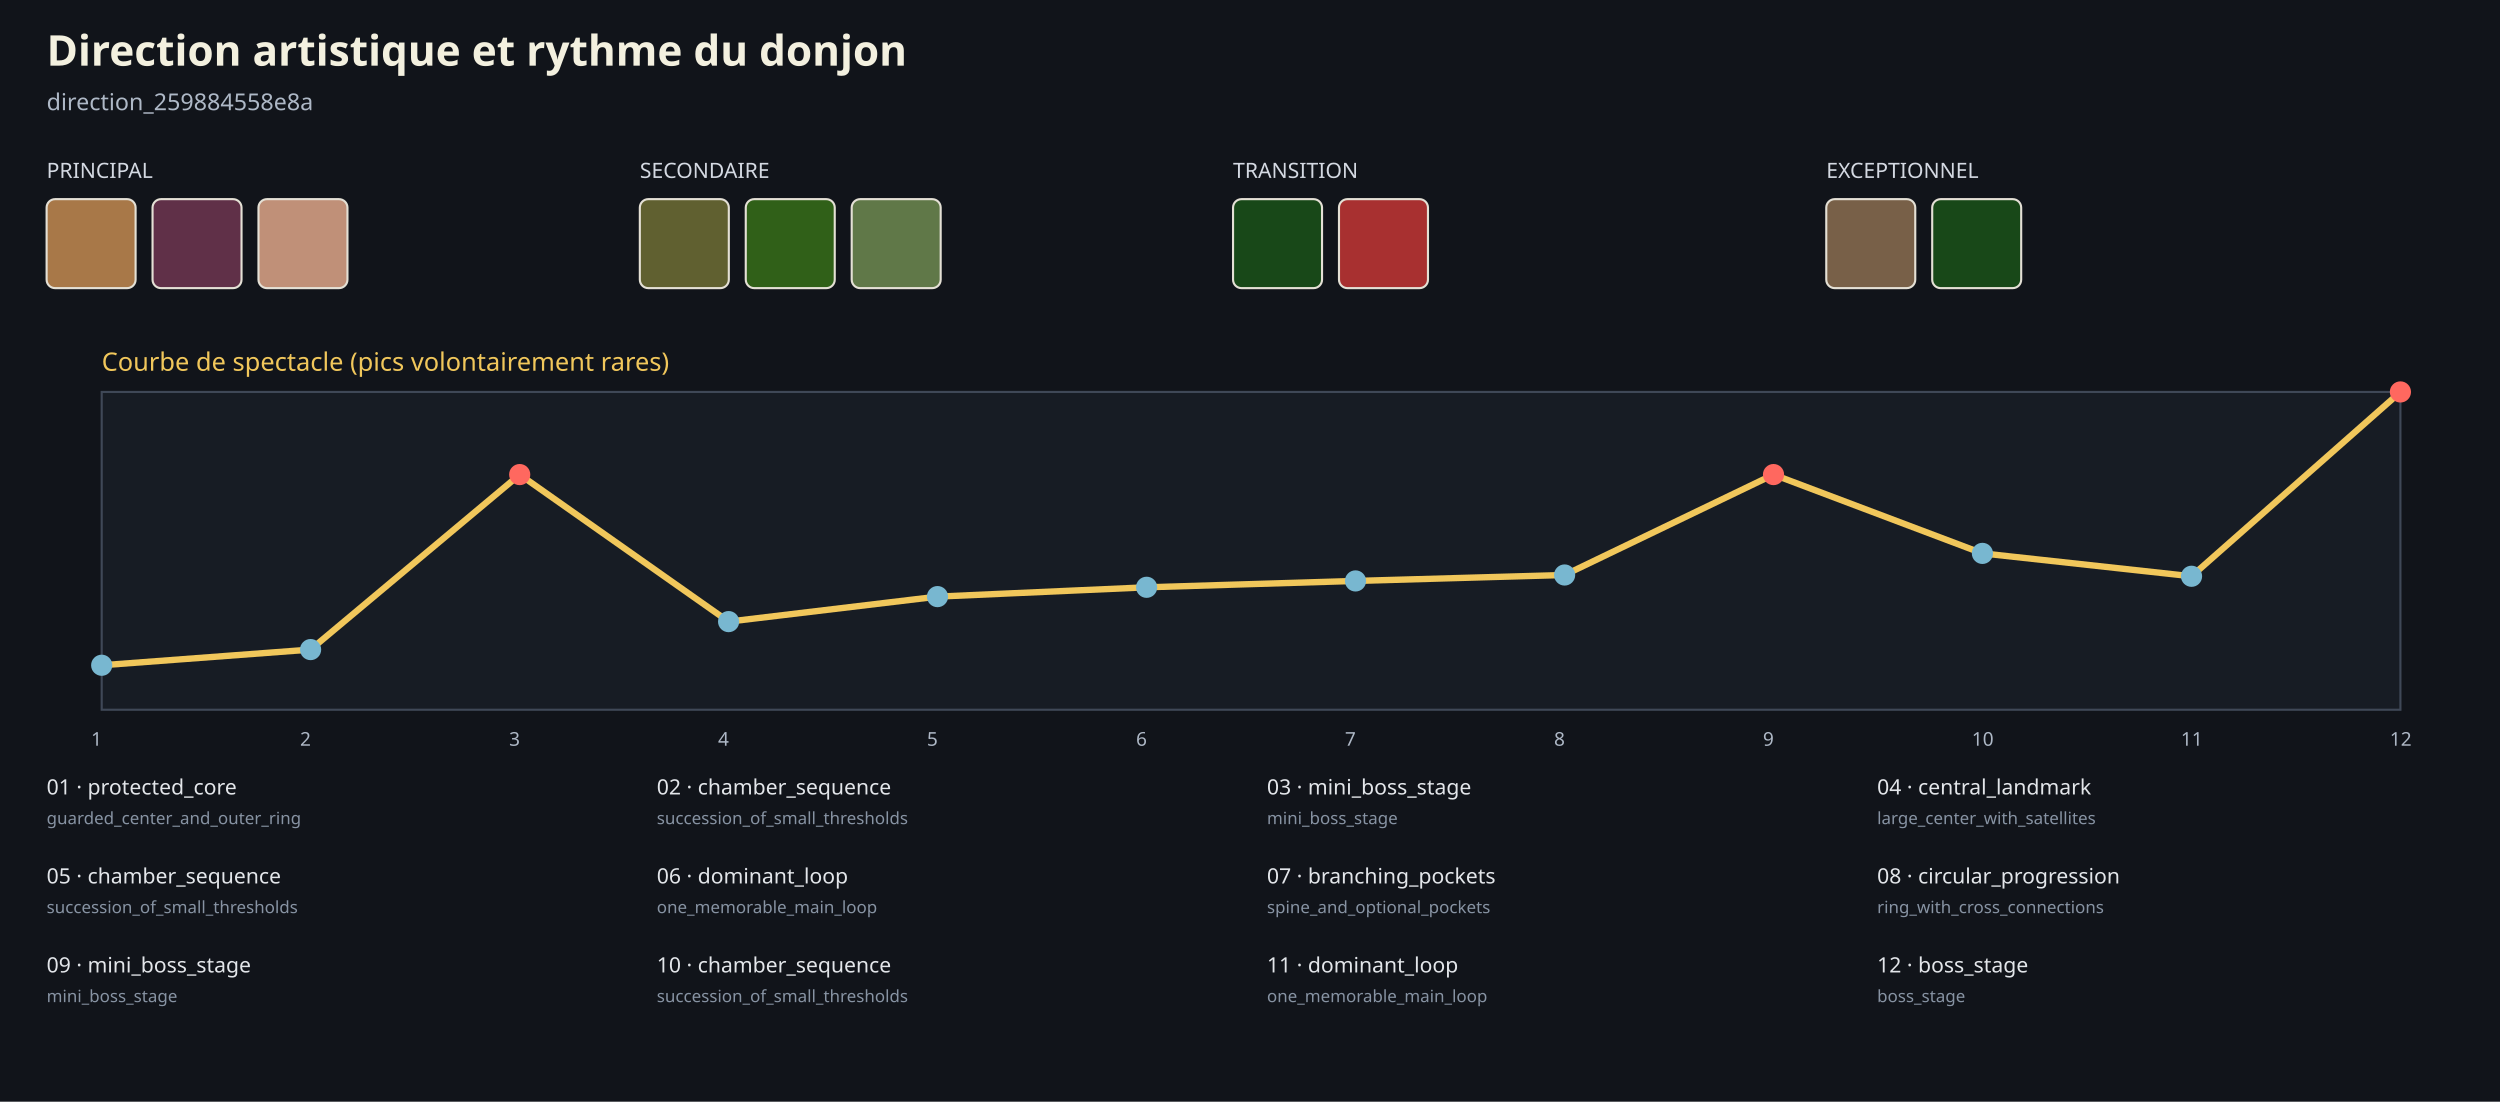
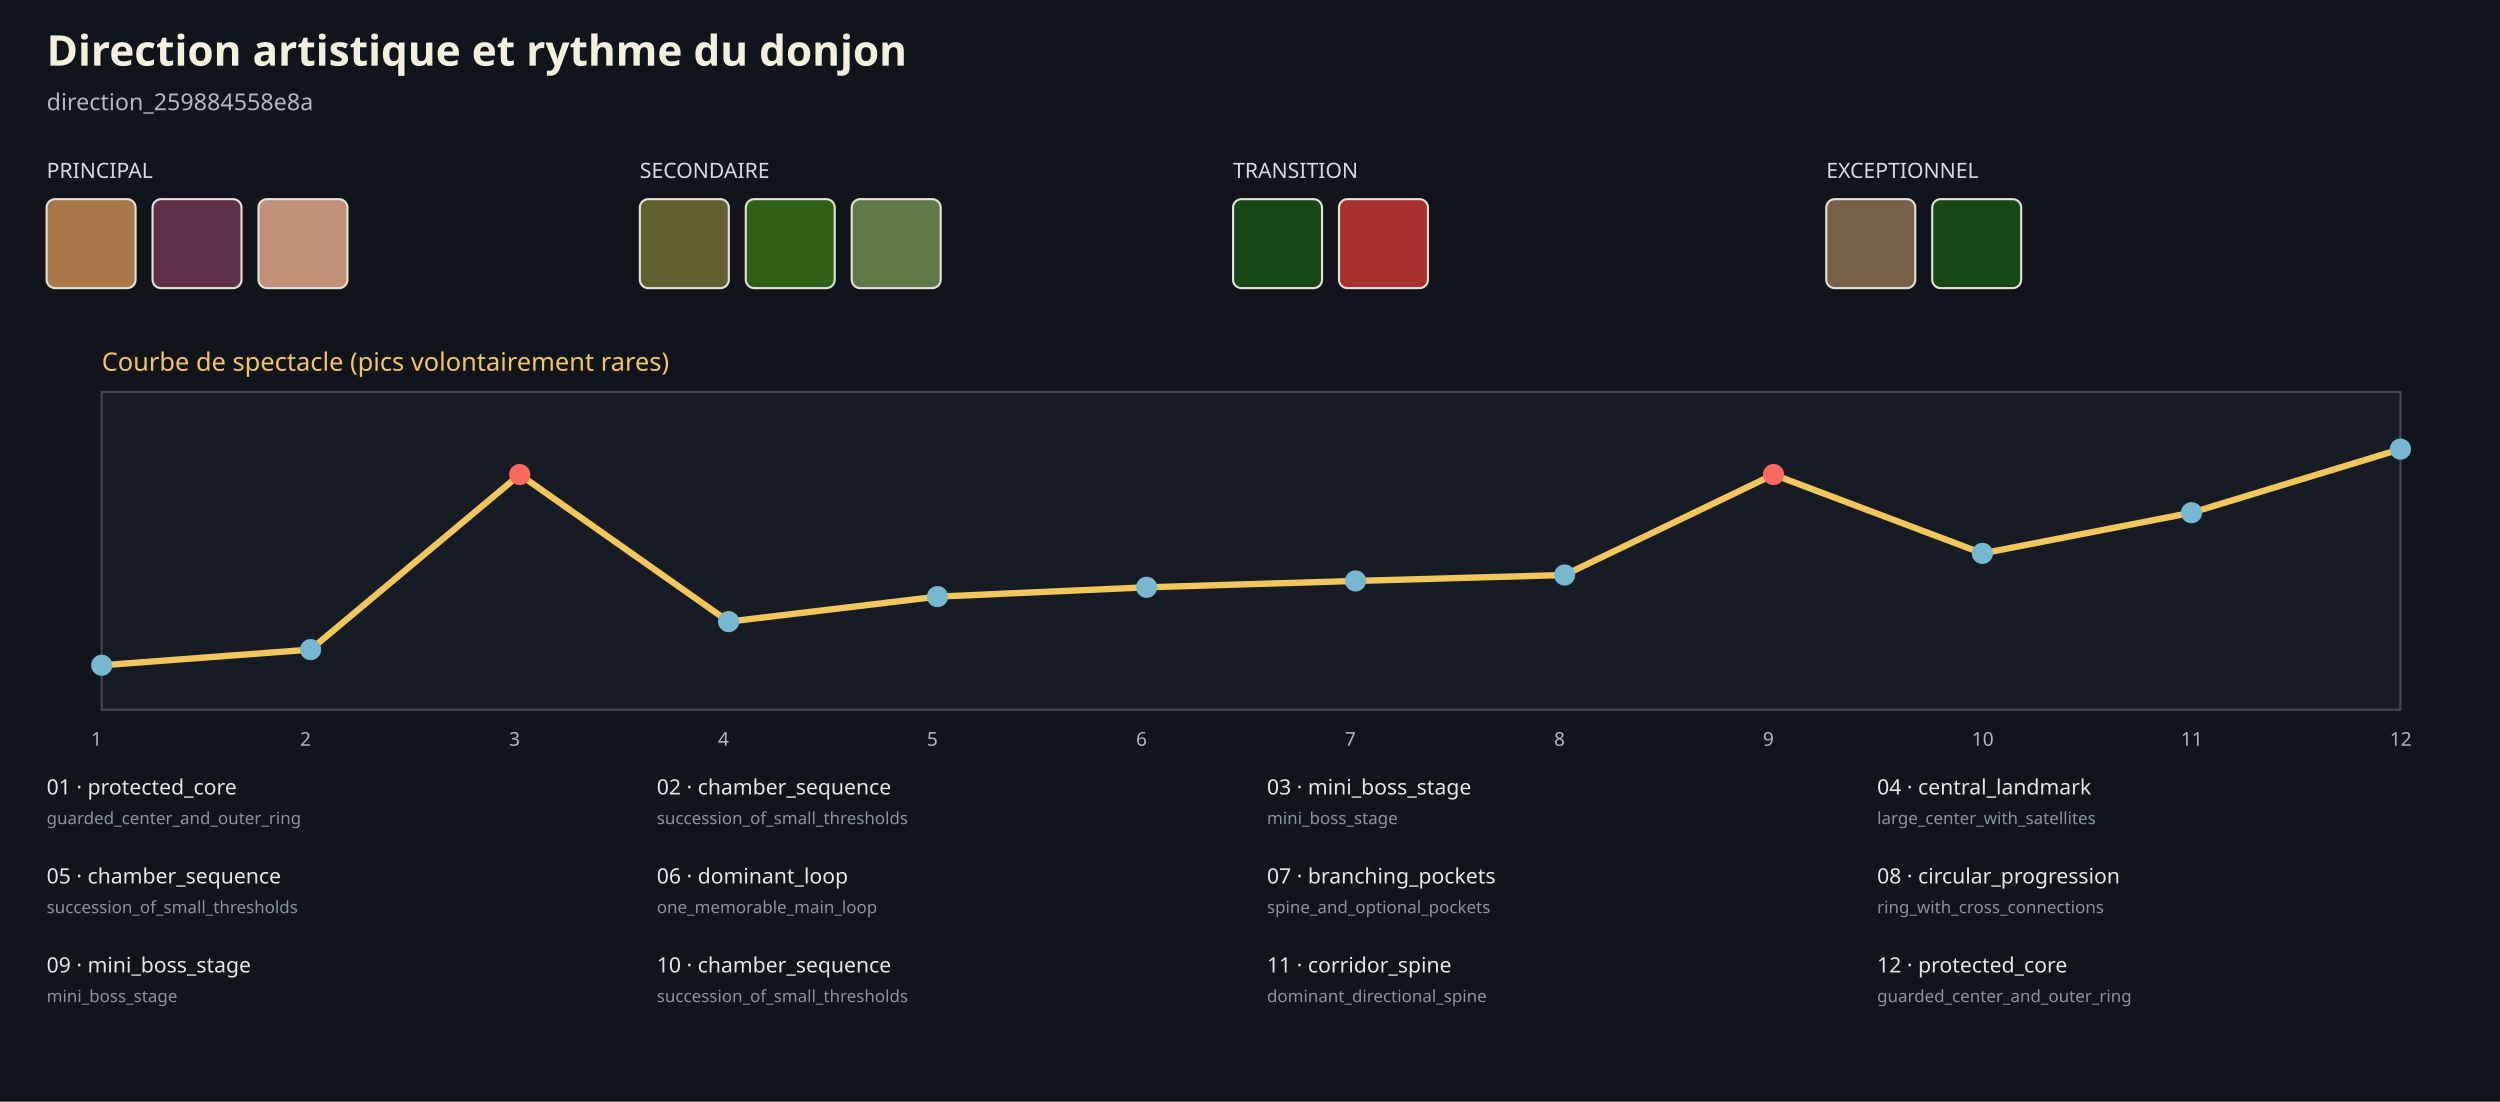
<svg xmlns="http://www.w3.org/2000/svg" width="1180" height="520" viewBox="0 0 1180 520">
  <rect width="100%" height="100%" fill="#11141a" />
  <text x="22" y="31" fill="#f3f0df" font-family="sans-serif" font-weight="bold" font-size="20">Direction artistique et rythme du donjon</text>
  <text x="22" y="52" fill="#aeb8c6" font-family="sans-serif" font-size="11">direction_259884558e8a</text>
  <text x="22" y="84" fill="#d4d9e2" font-family="sans-serif" font-size="10">PRINCIPAL</text>
  <rect x="22" y="94" width="42" height="42" rx="4" fill="#a87848" stroke="#e4e0d5" stroke-width="1" />
  <rect x="72" y="94" width="42" height="42" rx="4" fill="#603048" stroke="#e4e0d5" stroke-width="1" />
  <rect x="122" y="94" width="42" height="42" rx="4" fill="#c09078" stroke="#e4e0d5" stroke-width="1" />
  <text x="302" y="84" fill="#d4d9e2" font-family="sans-serif" font-size="10">SECONDAIRE</text>
  <rect x="302" y="94" width="42" height="42" rx="4" fill="#606030" stroke="#e4e0d5" stroke-width="1" />
  <rect x="352" y="94" width="42" height="42" rx="4" fill="#306018" stroke="#e4e0d5" stroke-width="1" />
  <rect x="402" y="94" width="42" height="42" rx="4" fill="#607848" stroke="#e4e0d5" stroke-width="1" />
  <text x="582" y="84" fill="#d4d9e2" font-family="sans-serif" font-size="10">TRANSITION</text>
  <rect x="582" y="94" width="42" height="42" rx="4" fill="#184818" stroke="#e4e0d5" stroke-width="1" />
  <rect x="632" y="94" width="42" height="42" rx="4" fill="#a83030" stroke="#e4e0d5" stroke-width="1" />
  <text x="862" y="84" fill="#d4d9e2" font-family="sans-serif" font-size="10">EXCEPTIONNEL</text>
  <rect x="862" y="94" width="42" height="42" rx="4" fill="#786048" stroke="#e4e0d5" stroke-width="1" />
  <rect x="912" y="94" width="42" height="42" rx="4" fill="#184818" stroke="#e4e0d5" stroke-width="1" />
  <rect x="48" y="185" width="1085" height="150" fill="#171c24" stroke="#3f4857" />
-   <polyline points="48.0,314.0 146.6,306.6 245.3,224.0 343.9,293.4 442.5,281.6 541.2,277.2 639.8,274.2 738.5,271.4 837.1,224.0 935.7,261.2 1034.4,272.0 1133.0,185.0" fill="none" stroke="#f1c75b" stroke-width="3" />
+   <polyline points="48.0,314.0 146.6,306.6 245.3,224.0 343.9,293.4 442.5,281.6 541.2,277.2 639.8,274.2 738.5,271.4 837.1,224.0 935.7,261.2 1034.4,242.0 1133.0,212.0" fill="none" stroke="#f1c75b" stroke-width="3" />
  <circle cx="48.0" cy="314.0" r="5" fill="#78b7d0" />
  <text x="43.0" y="352" fill="#aeb8c6" font-family="sans-serif" font-size="9">1</text>
  <circle cx="146.6" cy="306.6" r="5" fill="#78b7d0" />
  <text x="141.6" y="352" fill="#aeb8c6" font-family="sans-serif" font-size="9">2</text>
  <circle cx="245.3" cy="224.0" r="5" fill="#ff685f" />
  <text x="240.3" y="352" fill="#aeb8c6" font-family="sans-serif" font-size="9">3</text>
  <circle cx="343.9" cy="293.4" r="5" fill="#78b7d0" />
  <text x="338.9" y="352" fill="#aeb8c6" font-family="sans-serif" font-size="9">4</text>
  <circle cx="442.5" cy="281.6" r="5" fill="#78b7d0" />
  <text x="437.5" y="352" fill="#aeb8c6" font-family="sans-serif" font-size="9">5</text>
  <circle cx="541.2" cy="277.2" r="5" fill="#78b7d0" />
  <text x="536.2" y="352" fill="#aeb8c6" font-family="sans-serif" font-size="9">6</text>
  <circle cx="639.8" cy="274.2" r="5" fill="#78b7d0" />
  <text x="634.8" y="352" fill="#aeb8c6" font-family="sans-serif" font-size="9">7</text>
  <circle cx="738.5" cy="271.4" r="5" fill="#78b7d0" />
  <text x="733.5" y="352" fill="#aeb8c6" font-family="sans-serif" font-size="9">8</text>
  <circle cx="837.1" cy="224.0" r="5" fill="#ff685f" />
  <text x="832.1" y="352" fill="#aeb8c6" font-family="sans-serif" font-size="9">9</text>
  <circle cx="935.7" cy="261.2" r="5" fill="#78b7d0" />
  <text x="930.7" y="352" fill="#aeb8c6" font-family="sans-serif" font-size="9">10</text>
-   <circle cx="1034.4" cy="272.0" r="5" fill="#78b7d0" />
+   <circle cx="1034.4" cy="242.0" r="5" fill="#78b7d0" />
  <text x="1029.4" y="352" fill="#aeb8c6" font-family="sans-serif" font-size="9">11</text>
-   <circle cx="1133.0" cy="185.0" r="5" fill="#ff685f" />
+   <circle cx="1133.0" cy="212.0" r="5" fill="#78b7d0" />
  <text x="1128.0" y="352" fill="#aeb8c6" font-family="sans-serif" font-size="9">12</text>
  <text x="48" y="175" fill="#f1c75b" font-family="sans-serif" font-size="12">Courbe de spectacle (pics volontairement rares)</text>
  <text x="22" y="375" fill="#e3e6ea" font-family="sans-serif" font-size="10">01 · protected_core</text>
  <text x="22" y="389" fill="#8793a3" font-family="sans-serif" font-size="8">guarded_center_and_outer_ring</text>
  <text x="310" y="375" fill="#e3e6ea" font-family="sans-serif" font-size="10">02 · chamber_sequence</text>
  <text x="310" y="389" fill="#8793a3" font-family="sans-serif" font-size="8">succession_of_small_thresholds</text>
  <text x="598" y="375" fill="#e3e6ea" font-family="sans-serif" font-size="10">03 · mini_boss_stage</text>
  <text x="598" y="389" fill="#8793a3" font-family="sans-serif" font-size="8">mini_boss_stage</text>
  <text x="886" y="375" fill="#e3e6ea" font-family="sans-serif" font-size="10">04 · central_landmark</text>
  <text x="886" y="389" fill="#8793a3" font-family="sans-serif" font-size="8">large_center_with_satellites</text>
  <text x="22" y="417" fill="#e3e6ea" font-family="sans-serif" font-size="10">05 · chamber_sequence</text>
  <text x="22" y="431" fill="#8793a3" font-family="sans-serif" font-size="8">succession_of_small_thresholds</text>
  <text x="310" y="417" fill="#e3e6ea" font-family="sans-serif" font-size="10">06 · dominant_loop</text>
  <text x="310" y="431" fill="#8793a3" font-family="sans-serif" font-size="8">one_memorable_main_loop</text>
  <text x="598" y="417" fill="#e3e6ea" font-family="sans-serif" font-size="10">07 · branching_pockets</text>
  <text x="598" y="431" fill="#8793a3" font-family="sans-serif" font-size="8">spine_and_optional_pockets</text>
  <text x="886" y="417" fill="#e3e6ea" font-family="sans-serif" font-size="10">08 · circular_progression</text>
  <text x="886" y="431" fill="#8793a3" font-family="sans-serif" font-size="8">ring_with_cross_connections</text>
  <text x="22" y="459" fill="#e3e6ea" font-family="sans-serif" font-size="10">09 · mini_boss_stage</text>
  <text x="22" y="473" fill="#8793a3" font-family="sans-serif" font-size="8">mini_boss_stage</text>
  <text x="310" y="459" fill="#e3e6ea" font-family="sans-serif" font-size="10">10 · chamber_sequence</text>
  <text x="310" y="473" fill="#8793a3" font-family="sans-serif" font-size="8">succession_of_small_thresholds</text>
-   <text x="598" y="459" fill="#e3e6ea" font-family="sans-serif" font-size="10">11 · dominant_loop</text>
-   <text x="598" y="473" fill="#8793a3" font-family="sans-serif" font-size="8">one_memorable_main_loop</text>
-   <text x="886" y="459" fill="#e3e6ea" font-family="sans-serif" font-size="10">12 · boss_stage</text>
-   <text x="886" y="473" fill="#8793a3" font-family="sans-serif" font-size="8">boss_stage</text>
+   <text x="598" y="459" fill="#e3e6ea" font-family="sans-serif" font-size="10">11 · corridor_spine</text>
+   <text x="598" y="473" fill="#8793a3" font-family="sans-serif" font-size="8">dominant_directional_spine</text>
+   <text x="886" y="459" fill="#e3e6ea" font-family="sans-serif" font-size="10">12 · protected_core</text>
+   <text x="886" y="473" fill="#8793a3" font-family="sans-serif" font-size="8">guarded_center_and_outer_ring</text>
</svg>
